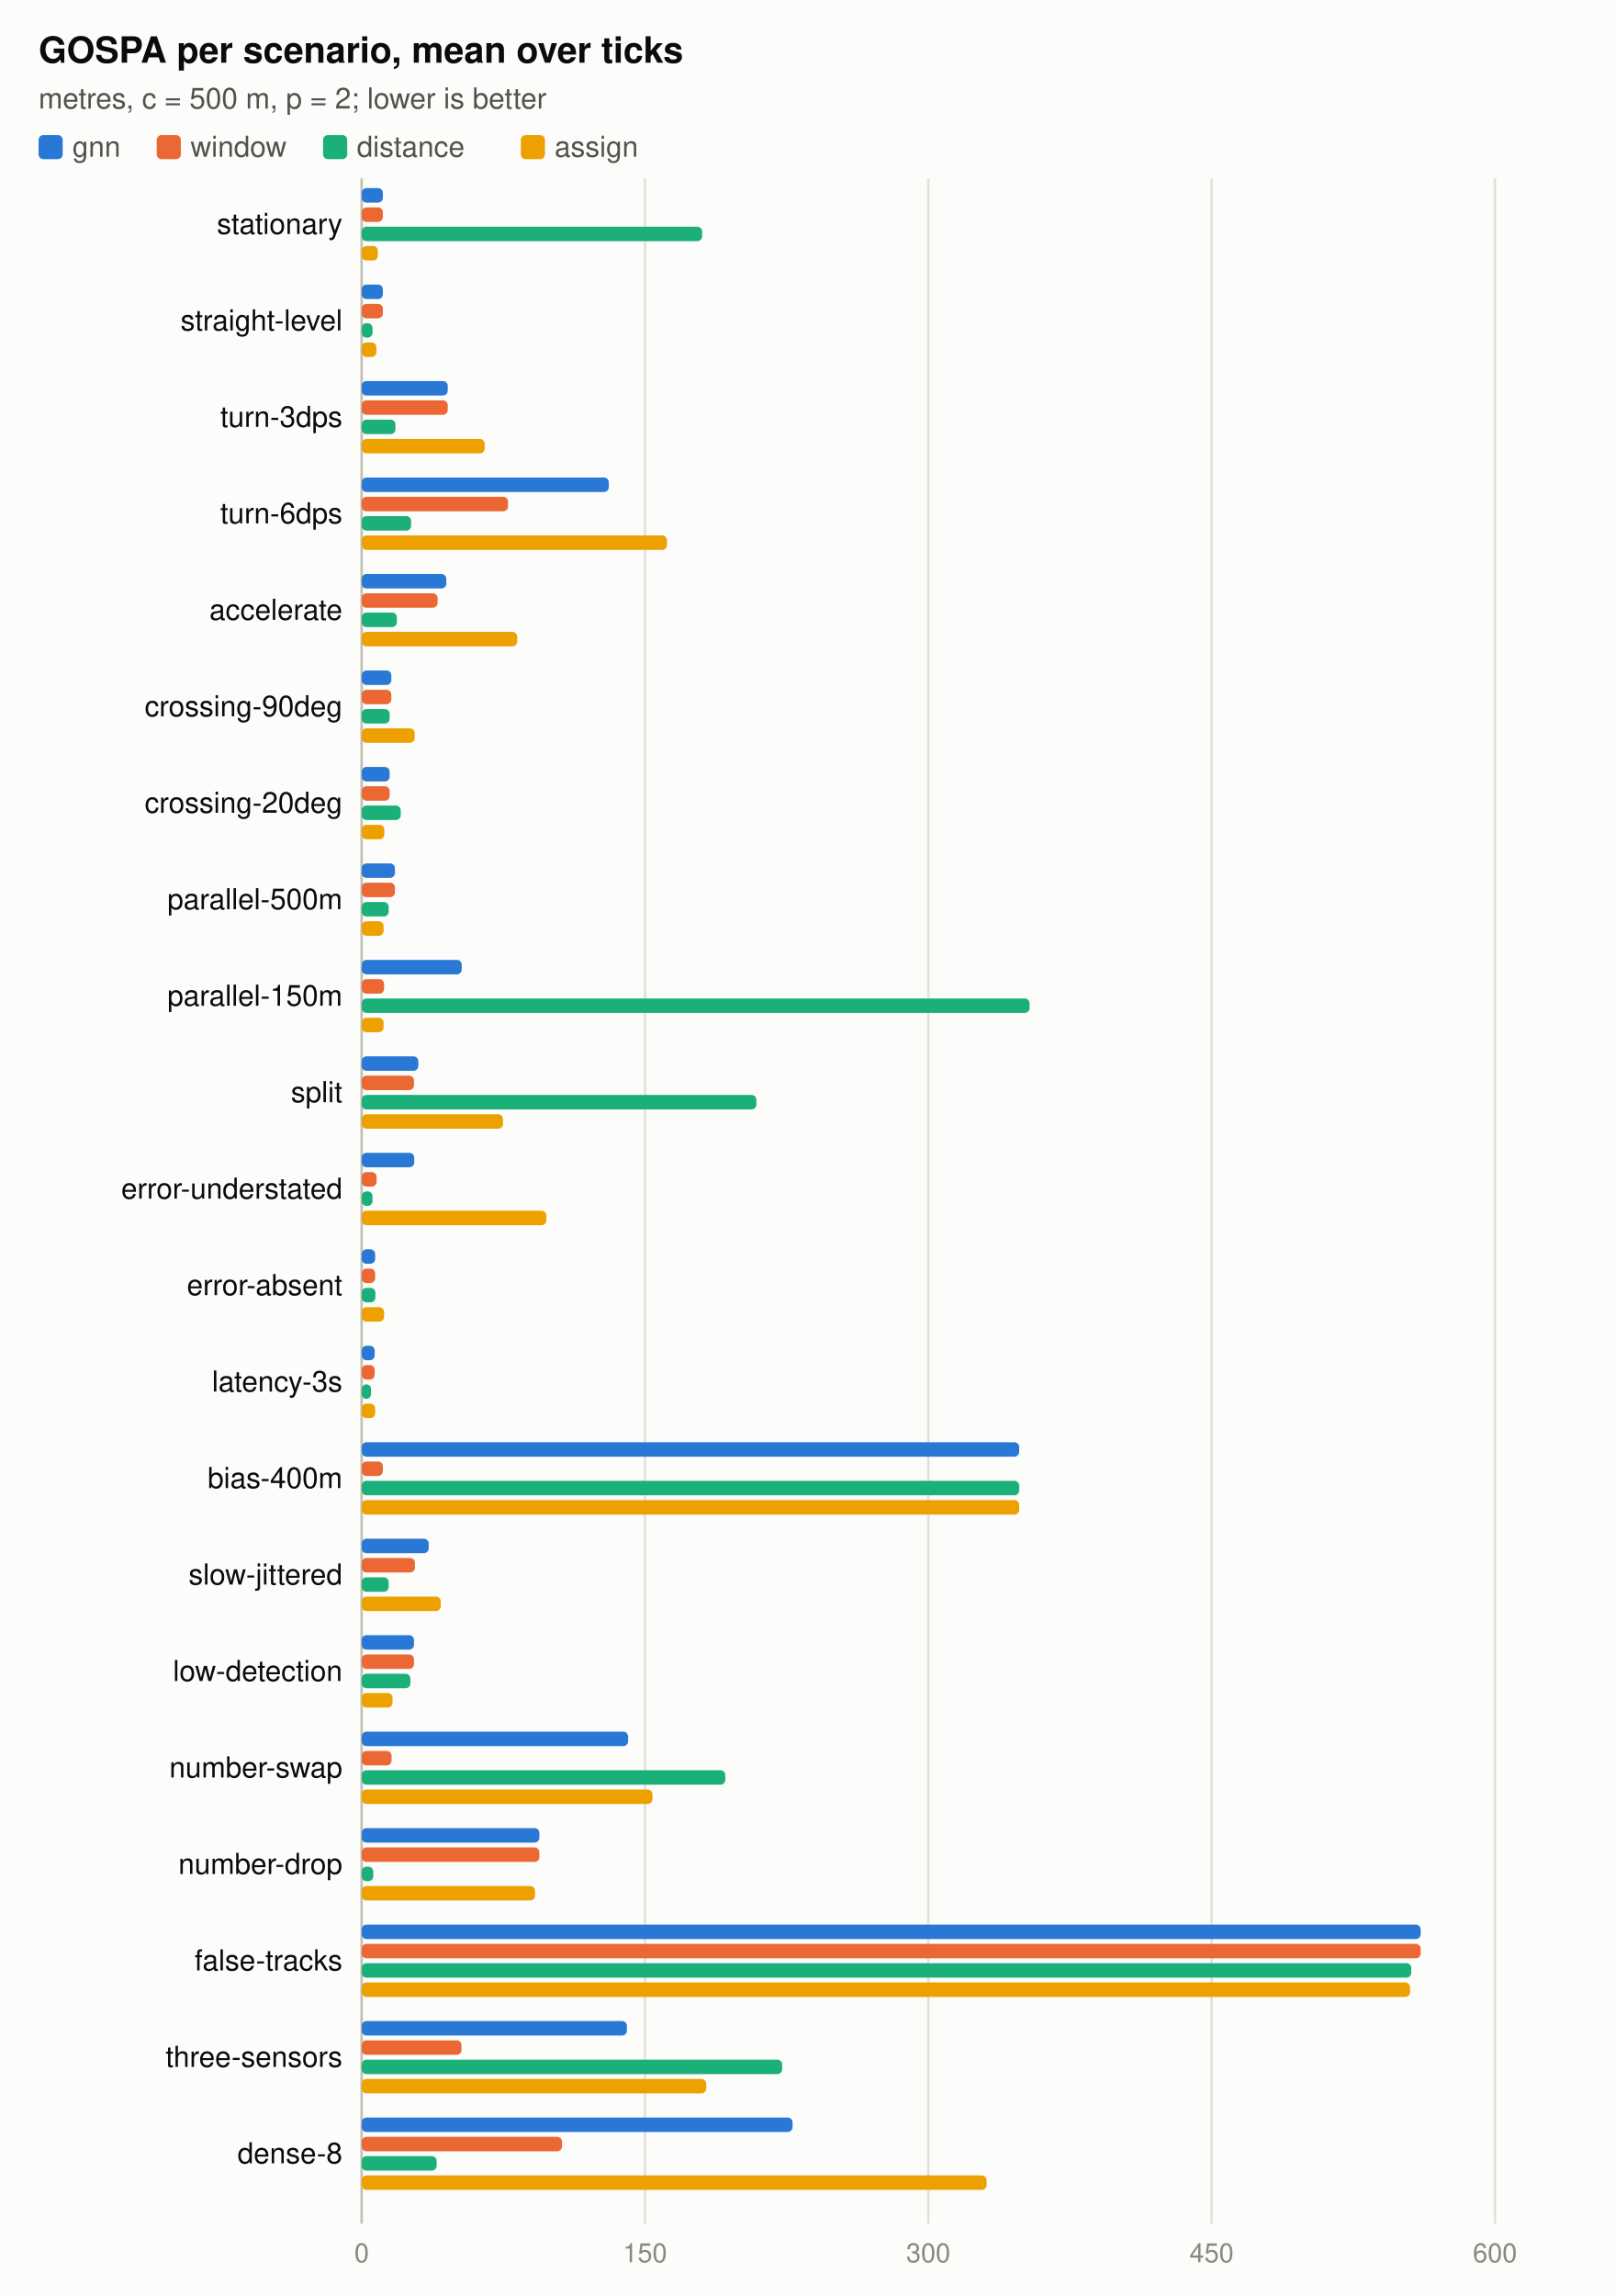
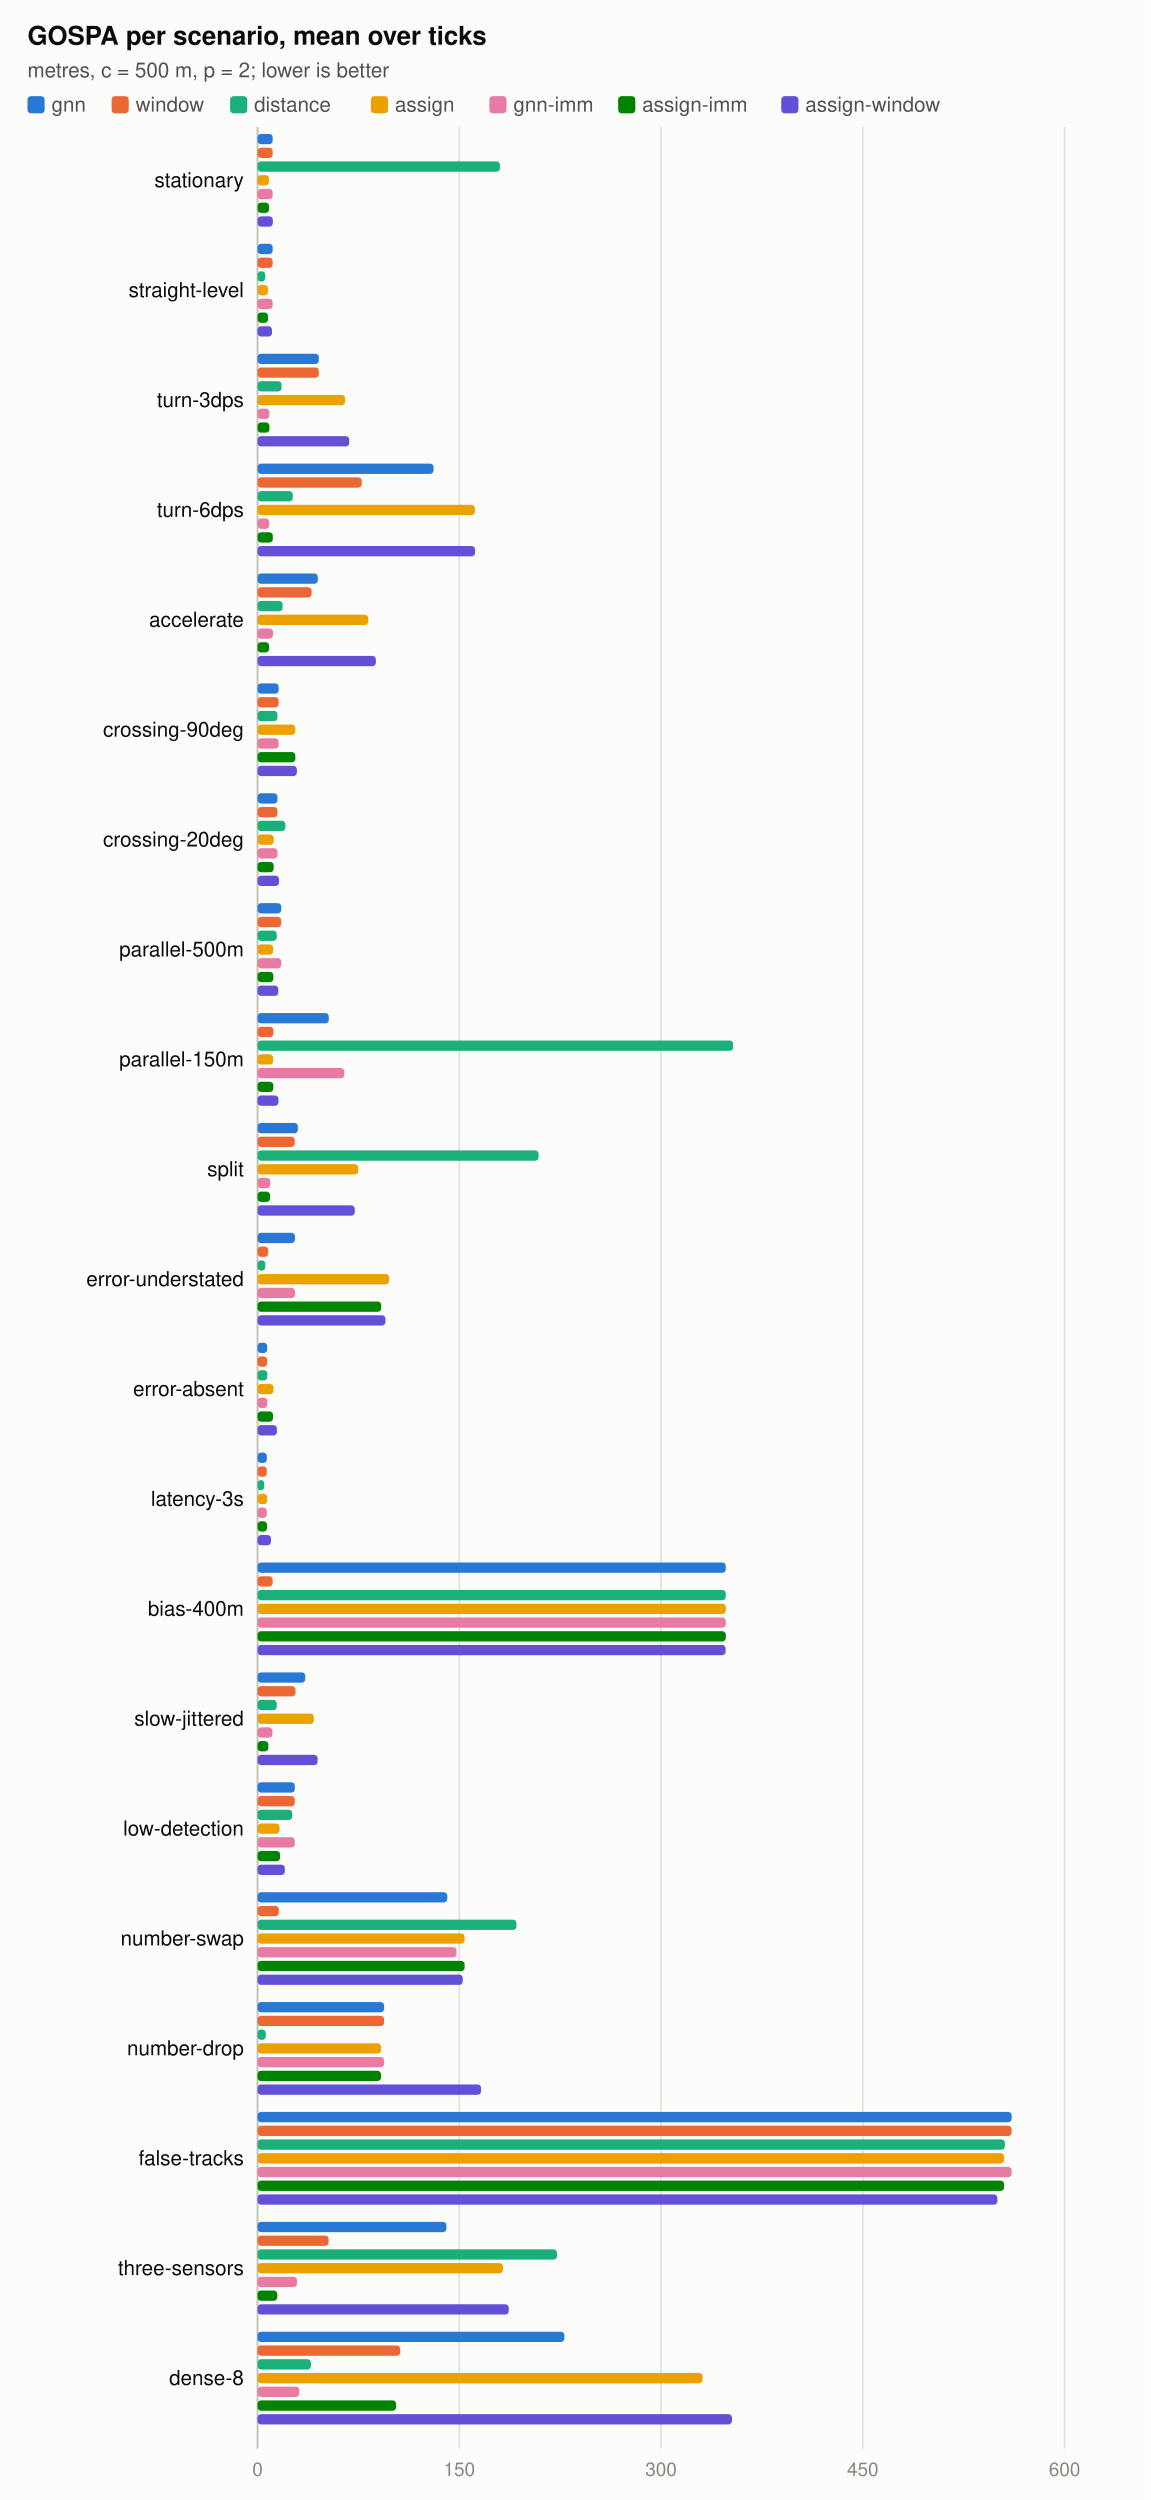
- <svg xmlns="http://www.w3.org/2000/svg" width="670" height="952" viewBox="0 0 670 952" font-family="-apple-system, BlinkMacSystemFont, 'Segoe UI', Helvetica, Arial, sans-serif" role="img" aria-label="GOSPA per scenario, mean over ticks">
+ <svg xmlns="http://www.w3.org/2000/svg" width="670" height="1456" viewBox="0 0 670 1456" font-family="-apple-system, BlinkMacSystemFont, 'Segoe UI', Helvetica, Arial, sans-serif" role="img" aria-label="GOSPA per scenario, mean over ticks">
  <rect width="100%" height="100%" fill="#fcfcfb" />
  <text x="16" y="26" font-size="15" font-weight="600" fill="#0b0b0b">GOSPA per scenario, mean over ticks</text>
  <text x="16" y="45" font-size="12" fill="#52514e">metres, c = 500 m, p = 2; lower is better</text>
  <rect x="16" y="56" width="10" height="10" rx="2" fill="#2a78d6" />
  <text x="30" y="65" font-size="12" fill="#52514e">gnn</text>
  <rect x="65" y="56" width="10" height="10" rx="2" fill="#eb6834" />
  <text x="79" y="65" font-size="12" fill="#52514e">window</text>
  <rect x="134" y="56" width="10" height="10" rx="2" fill="#1baf7a" />
  <text x="148" y="65" font-size="12" fill="#52514e">distance</text>
  <rect x="216" y="56" width="10" height="10" rx="2" fill="#eda100" />
  <text x="230" y="65" font-size="12" fill="#52514e">assign</text>
-   <line x1="150.0" y1="74" x2="150.0" y2="922" stroke="#e1e0d9" stroke-width="1" />
-   <text x="150.0" y="938" font-size="11" text-anchor="middle" fill="#898781">0</text>
-   <line x1="267.5" y1="74" x2="267.5" y2="922" stroke="#e1e0d9" stroke-width="1" />
-   <text x="267.5" y="938" font-size="11" text-anchor="middle" fill="#898781">150</text>
-   <line x1="385.0" y1="74" x2="385.0" y2="922" stroke="#e1e0d9" stroke-width="1" />
-   <text x="385.0" y="938" font-size="11" text-anchor="middle" fill="#898781">300</text>
-   <line x1="502.5" y1="74" x2="502.5" y2="922" stroke="#e1e0d9" stroke-width="1" />
-   <text x="502.5" y="938" font-size="11" text-anchor="middle" fill="#898781">450</text>
-   <line x1="620.0" y1="74" x2="620.0" y2="922" stroke="#e1e0d9" stroke-width="1" />
-   <text x="620.0" y="938" font-size="11" text-anchor="middle" fill="#898781">600</text>
-   <line x1="150" y1="74" x2="150" y2="922" stroke="#c3c2b7" stroke-width="1" />
-   <text x="142" y="97.0" font-size="12" text-anchor="end" fill="#0b0b0b">stationary</text>
+   <rect x="285" y="56" width="10" height="10" rx="2" fill="#e87ba4" />
+   <text x="299" y="65" font-size="12" fill="#52514e">gnn-imm</text>
+   <rect x="360" y="56" width="10" height="10" rx="2" fill="#008300" />
+   <text x="374" y="65" font-size="12" fill="#52514e">assign-imm</text>
+   <rect x="455" y="56" width="10" height="10" rx="2" fill="#6250d6" />
+   <text x="469" y="65" font-size="12" fill="#52514e">assign-window</text>
+   <line x1="150.0" y1="74" x2="150.0" y2="1426" stroke="#e1e0d9" stroke-width="1" />
+   <text x="150.0" y="1442" font-size="11" text-anchor="middle" fill="#898781">0</text>
+   <line x1="267.5" y1="74" x2="267.5" y2="1426" stroke="#e1e0d9" stroke-width="1" />
+   <text x="267.5" y="1442" font-size="11" text-anchor="middle" fill="#898781">150</text>
+   <line x1="385.0" y1="74" x2="385.0" y2="1426" stroke="#e1e0d9" stroke-width="1" />
+   <text x="385.0" y="1442" font-size="11" text-anchor="middle" fill="#898781">300</text>
+   <line x1="502.5" y1="74" x2="502.5" y2="1426" stroke="#e1e0d9" stroke-width="1" />
+   <text x="502.5" y="1442" font-size="11" text-anchor="middle" fill="#898781">450</text>
+   <line x1="620.0" y1="74" x2="620.0" y2="1426" stroke="#e1e0d9" stroke-width="1" />
+   <text x="620.0" y="1442" font-size="11" text-anchor="middle" fill="#898781">600</text>
+   <line x1="150" y1="74" x2="150" y2="1426" stroke="#c3c2b7" stroke-width="1" />
+   <text x="142" y="109.0" font-size="12" text-anchor="end" fill="#0b0b0b">stationary</text>
  <rect x="150" y="78" width="8.8" height="6" rx="2" fill="#2a78d6" />
  <rect x="150" y="86" width="8.8" height="6" rx="2" fill="#eb6834" />
  <rect x="150" y="94" width="141.2" height="6" rx="2" fill="#1baf7a" />
  <rect x="150" y="102" width="6.7" height="6" rx="2" fill="#eda100" />
-   <text x="142" y="137.0" font-size="12" text-anchor="end" fill="#0b0b0b">straight-level</text>
-   <rect x="150" y="118" width="8.8" height="6" rx="2" fill="#2a78d6" />
-   <rect x="150" y="126" width="8.8" height="6" rx="2" fill="#eb6834" />
-   <rect x="150" y="134" width="4.5" height="6" rx="2" fill="#1baf7a" />
-   <rect x="150" y="142" width="6.1" height="6" rx="2" fill="#eda100" />
-   <text x="142" y="177.0" font-size="12" text-anchor="end" fill="#0b0b0b">turn-3dps</text>
-   <rect x="150" y="158" width="35.7" height="6" rx="2" fill="#2a78d6" />
-   <rect x="150" y="166" width="35.7" height="6" rx="2" fill="#eb6834" />
-   <rect x="150" y="174" width="14.0" height="6" rx="2" fill="#1baf7a" />
-   <rect x="150" y="182" width="51.0" height="6" rx="2" fill="#eda100" />
-   <text x="142" y="217.0" font-size="12" text-anchor="end" fill="#0b0b0b">turn-6dps</text>
-   <rect x="150" y="198" width="102.5" height="6" rx="2" fill="#2a78d6" />
-   <rect x="150" y="206" width="60.7" height="6" rx="2" fill="#eb6834" />
-   <rect x="150" y="214" width="20.5" height="6" rx="2" fill="#1baf7a" />
-   <rect x="150" y="222" width="126.6" height="6" rx="2" fill="#eda100" />
-   <text x="142" y="257.0" font-size="12" text-anchor="end" fill="#0b0b0b">accelerate</text>
-   <rect x="150" y="238" width="35.1" height="6" rx="2" fill="#2a78d6" />
-   <rect x="150" y="246" width="31.5" height="6" rx="2" fill="#eb6834" />
-   <rect x="150" y="254" width="14.6" height="6" rx="2" fill="#1baf7a" />
-   <rect x="150" y="262" width="64.5" height="6" rx="2" fill="#eda100" />
-   <text x="142" y="297.0" font-size="12" text-anchor="end" fill="#0b0b0b">crossing-90deg</text>
-   <rect x="150" y="278" width="12.3" height="6" rx="2" fill="#2a78d6" />
-   <rect x="150" y="286" width="12.3" height="6" rx="2" fill="#eb6834" />
-   <rect x="150" y="294" width="11.6" height="6" rx="2" fill="#1baf7a" />
-   <rect x="150" y="302" width="22.0" height="6" rx="2" fill="#eda100" />
-   <text x="142" y="337.0" font-size="12" text-anchor="end" fill="#0b0b0b">crossing-20deg</text>
-   <rect x="150" y="318" width="11.6" height="6" rx="2" fill="#2a78d6" />
-   <rect x="150" y="326" width="11.6" height="6" rx="2" fill="#eb6834" />
-   <rect x="150" y="334" width="16.2" height="6" rx="2" fill="#1baf7a" />
-   <rect x="150" y="342" width="9.4" height="6" rx="2" fill="#eda100" />
-   <text x="142" y="377.0" font-size="12" text-anchor="end" fill="#0b0b0b">parallel-500m</text>
-   <rect x="150" y="358" width="13.8" height="6" rx="2" fill="#2a78d6" />
-   <rect x="150" y="366" width="13.8" height="6" rx="2" fill="#eb6834" />
-   <rect x="150" y="374" width="11.2" height="6" rx="2" fill="#1baf7a" />
-   <rect x="150" y="382" width="9.1" height="6" rx="2" fill="#eda100" />
-   <text x="142" y="417.0" font-size="12" text-anchor="end" fill="#0b0b0b">parallel-150m</text>
-   <rect x="150" y="398" width="41.5" height="6" rx="2" fill="#2a78d6" />
-   <rect x="150" y="406" width="9.3" height="6" rx="2" fill="#eb6834" />
-   <rect x="150" y="414" width="277.0" height="6" rx="2" fill="#1baf7a" />
-   <rect x="150" y="422" width="9.1" height="6" rx="2" fill="#eda100" />
-   <text x="142" y="457.0" font-size="12" text-anchor="end" fill="#0b0b0b">split</text>
-   <rect x="150" y="438" width="23.5" height="6" rx="2" fill="#2a78d6" />
-   <rect x="150" y="446" width="21.7" height="6" rx="2" fill="#eb6834" />
-   <rect x="150" y="454" width="163.7" height="6" rx="2" fill="#1baf7a" />
-   <rect x="150" y="462" width="58.6" height="6" rx="2" fill="#eda100" />
-   <text x="142" y="497.0" font-size="12" text-anchor="end" fill="#0b0b0b">error-understated</text>
-   <rect x="150" y="478" width="21.8" height="6" rx="2" fill="#2a78d6" />
-   <rect x="150" y="486" width="6.2" height="6" rx="2" fill="#eb6834" />
-   <rect x="150" y="494" width="4.5" height="6" rx="2" fill="#1baf7a" />
-   <rect x="150" y="502" width="76.6" height="6" rx="2" fill="#eda100" />
-   <text x="142" y="537.0" font-size="12" text-anchor="end" fill="#0b0b0b">error-absent</text>
-   <rect x="150" y="518" width="5.6" height="6" rx="2" fill="#2a78d6" />
-   <rect x="150" y="526" width="5.6" height="6" rx="2" fill="#eb6834" />
-   <rect x="150" y="534" width="5.7" height="6" rx="2" fill="#1baf7a" />
-   <rect x="150" y="542" width="9.3" height="6" rx="2" fill="#eda100" />
-   <text x="142" y="577.0" font-size="12" text-anchor="end" fill="#0b0b0b">latency-3s</text>
-   <rect x="150" y="558" width="5.4" height="6" rx="2" fill="#2a78d6" />
-   <rect x="150" y="566" width="5.4" height="6" rx="2" fill="#eb6834" />
-   <rect x="150" y="574" width="3.9" height="6" rx="2" fill="#1baf7a" />
-   <rect x="150" y="582" width="5.6" height="6" rx="2" fill="#eda100" />
-   <text x="142" y="617.0" font-size="12" text-anchor="end" fill="#0b0b0b">bias-400m</text>
-   <rect x="150" y="598" width="272.7" height="6" rx="2" fill="#2a78d6" />
-   <rect x="150" y="606" width="8.8" height="6" rx="2" fill="#eb6834" />
-   <rect x="150" y="614" width="272.7" height="6" rx="2" fill="#1baf7a" />
-   <rect x="150" y="622" width="272.7" height="6" rx="2" fill="#eda100" />
-   <text x="142" y="657.0" font-size="12" text-anchor="end" fill="#0b0b0b">slow-jittered</text>
-   <rect x="150" y="638" width="27.8" height="6" rx="2" fill="#2a78d6" />
-   <rect x="150" y="646" width="22.1" height="6" rx="2" fill="#eb6834" />
-   <rect x="150" y="654" width="11.2" height="6" rx="2" fill="#1baf7a" />
-   <rect x="150" y="662" width="32.8" height="6" rx="2" fill="#eda100" />
-   <text x="142" y="697.0" font-size="12" text-anchor="end" fill="#0b0b0b">low-detection</text>
-   <rect x="150" y="678" width="21.7" height="6" rx="2" fill="#2a78d6" />
-   <rect x="150" y="686" width="21.7" height="6" rx="2" fill="#eb6834" />
-   <rect x="150" y="694" width="20.2" height="6" rx="2" fill="#1baf7a" />
-   <rect x="150" y="702" width="12.8" height="6" rx="2" fill="#eda100" />
-   <text x="142" y="737.0" font-size="12" text-anchor="end" fill="#0b0b0b">number-swap</text>
-   <rect x="150" y="718" width="110.5" height="6" rx="2" fill="#2a78d6" />
-   <rect x="150" y="726" width="12.4" height="6" rx="2" fill="#eb6834" />
-   <rect x="150" y="734" width="150.8" height="6" rx="2" fill="#1baf7a" />
-   <rect x="150" y="742" width="120.6" height="6" rx="2" fill="#eda100" />
-   <text x="142" y="777.0" font-size="12" text-anchor="end" fill="#0b0b0b">number-drop</text>
-   <rect x="150" y="758" width="73.7" height="6" rx="2" fill="#2a78d6" />
-   <rect x="150" y="766" width="73.7" height="6" rx="2" fill="#eb6834" />
-   <rect x="150" y="774" width="4.8" height="6" rx="2" fill="#1baf7a" />
-   <rect x="150" y="782" width="71.9" height="6" rx="2" fill="#eda100" />
-   <text x="142" y="817.0" font-size="12" text-anchor="end" fill="#0b0b0b">false-tracks</text>
-   <rect x="150" y="798" width="439.2" height="6" rx="2" fill="#2a78d6" />
-   <rect x="150" y="806" width="439.2" height="6" rx="2" fill="#eb6834" />
-   <rect x="150" y="814" width="435.3" height="6" rx="2" fill="#1baf7a" />
-   <rect x="150" y="822" width="434.8" height="6" rx="2" fill="#eda100" />
-   <text x="142" y="857.0" font-size="12" text-anchor="end" fill="#0b0b0b">three-sensors</text>
-   <rect x="150" y="838" width="110.0" height="6" rx="2" fill="#2a78d6" />
-   <rect x="150" y="846" width="41.4" height="6" rx="2" fill="#eb6834" />
-   <rect x="150" y="854" width="174.4" height="6" rx="2" fill="#1baf7a" />
-   <rect x="150" y="862" width="142.9" height="6" rx="2" fill="#eda100" />
-   <text x="142" y="897.0" font-size="12" text-anchor="end" fill="#0b0b0b">dense-8</text>
-   <rect x="150" y="878" width="178.7" height="6" rx="2" fill="#2a78d6" />
-   <rect x="150" y="886" width="83.1" height="6" rx="2" fill="#eb6834" />
-   <rect x="150" y="894" width="31.1" height="6" rx="2" fill="#1baf7a" />
-   <rect x="150" y="902" width="259.2" height="6" rx="2" fill="#eda100" />
+   <rect x="150" y="110" width="8.8" height="6" rx="2" fill="#e87ba4" />
+   <rect x="150" y="118" width="6.7" height="6" rx="2" fill="#008300" />
+   <rect x="150" y="126" width="8.9" height="6" rx="2" fill="#6250d6" />
+   <text x="142" y="173.0" font-size="12" text-anchor="end" fill="#0b0b0b">straight-level</text>
+   <rect x="150" y="142" width="8.8" height="6" rx="2" fill="#2a78d6" />
+   <rect x="150" y="150" width="8.8" height="6" rx="2" fill="#eb6834" />
+   <rect x="150" y="158" width="4.5" height="6" rx="2" fill="#1baf7a" />
+   <rect x="150" y="166" width="6.1" height="6" rx="2" fill="#eda100" />
+   <rect x="150" y="174" width="8.8" height="6" rx="2" fill="#e87ba4" />
+   <rect x="150" y="182" width="6.1" height="6" rx="2" fill="#008300" />
+   <rect x="150" y="190" width="8.4" height="6" rx="2" fill="#6250d6" />
+   <text x="142" y="237.0" font-size="12" text-anchor="end" fill="#0b0b0b">turn-3dps</text>
+   <rect x="150" y="206" width="35.7" height="6" rx="2" fill="#2a78d6" />
+   <rect x="150" y="214" width="35.7" height="6" rx="2" fill="#eb6834" />
+   <rect x="150" y="222" width="14.0" height="6" rx="2" fill="#1baf7a" />
+   <rect x="150" y="230" width="51.0" height="6" rx="2" fill="#eda100" />
+   <rect x="150" y="238" width="6.9" height="6" rx="2" fill="#e87ba4" />
+   <rect x="150" y="246" width="6.9" height="6" rx="2" fill="#008300" />
+   <rect x="150" y="254" width="53.4" height="6" rx="2" fill="#6250d6" />
+   <text x="142" y="301.0" font-size="12" text-anchor="end" fill="#0b0b0b">turn-6dps</text>
+   <rect x="150" y="270" width="102.5" height="6" rx="2" fill="#2a78d6" />
+   <rect x="150" y="278" width="60.7" height="6" rx="2" fill="#eb6834" />
+   <rect x="150" y="286" width="20.5" height="6" rx="2" fill="#1baf7a" />
+   <rect x="150" y="294" width="126.6" height="6" rx="2" fill="#eda100" />
+   <rect x="150" y="302" width="6.8" height="6" rx="2" fill="#e87ba4" />
+   <rect x="150" y="310" width="8.9" height="6" rx="2" fill="#008300" />
+   <rect x="150" y="318" width="126.7" height="6" rx="2" fill="#6250d6" />
+   <text x="142" y="365.0" font-size="12" text-anchor="end" fill="#0b0b0b">accelerate</text>
+   <rect x="150" y="334" width="35.1" height="6" rx="2" fill="#2a78d6" />
+   <rect x="150" y="342" width="31.5" height="6" rx="2" fill="#eb6834" />
+   <rect x="150" y="350" width="14.6" height="6" rx="2" fill="#1baf7a" />
+   <rect x="150" y="358" width="64.5" height="6" rx="2" fill="#eda100" />
+   <rect x="150" y="366" width="9.0" height="6" rx="2" fill="#e87ba4" />
+   <rect x="150" y="374" width="6.7" height="6" rx="2" fill="#008300" />
+   <rect x="150" y="382" width="68.9" height="6" rx="2" fill="#6250d6" />
+   <text x="142" y="429.0" font-size="12" text-anchor="end" fill="#0b0b0b">crossing-90deg</text>
+   <rect x="150" y="398" width="12.3" height="6" rx="2" fill="#2a78d6" />
+   <rect x="150" y="406" width="12.3" height="6" rx="2" fill="#eb6834" />
+   <rect x="150" y="414" width="11.6" height="6" rx="2" fill="#1baf7a" />
+   <rect x="150" y="422" width="22.0" height="6" rx="2" fill="#eda100" />
+   <rect x="150" y="430" width="12.3" height="6" rx="2" fill="#e87ba4" />
+   <rect x="150" y="438" width="22.0" height="6" rx="2" fill="#008300" />
+   <rect x="150" y="446" width="22.9" height="6" rx="2" fill="#6250d6" />
+   <text x="142" y="493.0" font-size="12" text-anchor="end" fill="#0b0b0b">crossing-20deg</text>
+   <rect x="150" y="462" width="11.6" height="6" rx="2" fill="#2a78d6" />
+   <rect x="150" y="470" width="11.6" height="6" rx="2" fill="#eb6834" />
+   <rect x="150" y="478" width="16.2" height="6" rx="2" fill="#1baf7a" />
+   <rect x="150" y="486" width="9.4" height="6" rx="2" fill="#eda100" />
+   <rect x="150" y="494" width="11.6" height="6" rx="2" fill="#e87ba4" />
+   <rect x="150" y="502" width="9.4" height="6" rx="2" fill="#008300" />
+   <rect x="150" y="510" width="12.5" height="6" rx="2" fill="#6250d6" />
+   <text x="142" y="557.0" font-size="12" text-anchor="end" fill="#0b0b0b">parallel-500m</text>
+   <rect x="150" y="526" width="13.8" height="6" rx="2" fill="#2a78d6" />
+   <rect x="150" y="534" width="13.8" height="6" rx="2" fill="#eb6834" />
+   <rect x="150" y="542" width="11.2" height="6" rx="2" fill="#1baf7a" />
+   <rect x="150" y="550" width="9.1" height="6" rx="2" fill="#eda100" />
+   <rect x="150" y="558" width="13.8" height="6" rx="2" fill="#e87ba4" />
+   <rect x="150" y="566" width="9.2" height="6" rx="2" fill="#008300" />
+   <rect x="150" y="574" width="12.1" height="6" rx="2" fill="#6250d6" />
+   <text x="142" y="621.0" font-size="12" text-anchor="end" fill="#0b0b0b">parallel-150m</text>
+   <rect x="150" y="590" width="41.5" height="6" rx="2" fill="#2a78d6" />
+   <rect x="150" y="598" width="9.3" height="6" rx="2" fill="#eb6834" />
+   <rect x="150" y="606" width="277.0" height="6" rx="2" fill="#1baf7a" />
+   <rect x="150" y="614" width="9.1" height="6" rx="2" fill="#eda100" />
+   <rect x="150" y="622" width="50.5" height="6" rx="2" fill="#e87ba4" />
+   <rect x="150" y="630" width="9.2" height="6" rx="2" fill="#008300" />
+   <rect x="150" y="638" width="12.2" height="6" rx="2" fill="#6250d6" />
+   <text x="142" y="685.0" font-size="12" text-anchor="end" fill="#0b0b0b">split</text>
+   <rect x="150" y="654" width="23.5" height="6" rx="2" fill="#2a78d6" />
+   <rect x="150" y="662" width="21.7" height="6" rx="2" fill="#eb6834" />
+   <rect x="150" y="670" width="163.7" height="6" rx="2" fill="#1baf7a" />
+   <rect x="150" y="678" width="58.6" height="6" rx="2" fill="#eda100" />
+   <rect x="150" y="686" width="7.4" height="6" rx="2" fill="#e87ba4" />
+   <rect x="150" y="694" width="7.3" height="6" rx="2" fill="#008300" />
+   <rect x="150" y="702" width="56.6" height="6" rx="2" fill="#6250d6" />
+   <text x="142" y="749.0" font-size="12" text-anchor="end" fill="#0b0b0b">error-understated</text>
+   <rect x="150" y="718" width="21.8" height="6" rx="2" fill="#2a78d6" />
+   <rect x="150" y="726" width="6.2" height="6" rx="2" fill="#eb6834" />
+   <rect x="150" y="734" width="4.5" height="6" rx="2" fill="#1baf7a" />
+   <rect x="150" y="742" width="76.6" height="6" rx="2" fill="#eda100" />
+   <rect x="150" y="750" width="21.8" height="6" rx="2" fill="#e87ba4" />
+   <rect x="150" y="758" width="72.0" height="6" rx="2" fill="#008300" />
+   <rect x="150" y="766" width="74.5" height="6" rx="2" fill="#6250d6" />
+   <text x="142" y="813.0" font-size="12" text-anchor="end" fill="#0b0b0b">error-absent</text>
+   <rect x="150" y="782" width="5.6" height="6" rx="2" fill="#2a78d6" />
+   <rect x="150" y="790" width="5.6" height="6" rx="2" fill="#eb6834" />
+   <rect x="150" y="798" width="5.7" height="6" rx="2" fill="#1baf7a" />
+   <rect x="150" y="806" width="9.3" height="6" rx="2" fill="#eda100" />
+   <rect x="150" y="814" width="5.7" height="6" rx="2" fill="#e87ba4" />
+   <rect x="150" y="822" width="9.0" height="6" rx="2" fill="#008300" />
+   <rect x="150" y="830" width="11.3" height="6" rx="2" fill="#6250d6" />
+   <text x="142" y="877.0" font-size="12" text-anchor="end" fill="#0b0b0b">latency-3s</text>
+   <rect x="150" y="846" width="5.4" height="6" rx="2" fill="#2a78d6" />
+   <rect x="150" y="854" width="5.4" height="6" rx="2" fill="#eb6834" />
+   <rect x="150" y="862" width="3.9" height="6" rx="2" fill="#1baf7a" />
+   <rect x="150" y="870" width="5.6" height="6" rx="2" fill="#eda100" />
+   <rect x="150" y="878" width="5.4" height="6" rx="2" fill="#e87ba4" />
+   <rect x="150" y="886" width="5.5" height="6" rx="2" fill="#008300" />
+   <rect x="150" y="894" width="7.8" height="6" rx="2" fill="#6250d6" />
+   <text x="142" y="941.0" font-size="12" text-anchor="end" fill="#0b0b0b">bias-400m</text>
+   <rect x="150" y="910" width="272.7" height="6" rx="2" fill="#2a78d6" />
+   <rect x="150" y="918" width="8.8" height="6" rx="2" fill="#eb6834" />
+   <rect x="150" y="926" width="272.7" height="6" rx="2" fill="#1baf7a" />
+   <rect x="150" y="934" width="272.7" height="6" rx="2" fill="#eda100" />
+   <rect x="150" y="942" width="272.7" height="6" rx="2" fill="#e87ba4" />
+   <rect x="150" y="950" width="272.7" height="6" rx="2" fill="#008300" />
+   <rect x="150" y="958" width="272.6" height="6" rx="2" fill="#6250d6" />
+   <text x="142" y="1005.0" font-size="12" text-anchor="end" fill="#0b0b0b">slow-jittered</text>
+   <rect x="150" y="974" width="27.8" height="6" rx="2" fill="#2a78d6" />
+   <rect x="150" y="982" width="22.1" height="6" rx="2" fill="#eb6834" />
+   <rect x="150" y="990" width="11.2" height="6" rx="2" fill="#1baf7a" />
+   <rect x="150" y="998" width="32.8" height="6" rx="2" fill="#eda100" />
+   <rect x="150" y="1006" width="8.7" height="6" rx="2" fill="#e87ba4" />
+   <rect x="150" y="1014" width="6.3" height="6" rx="2" fill="#008300" />
+   <rect x="150" y="1022" width="35.0" height="6" rx="2" fill="#6250d6" />
+   <text x="142" y="1069.0" font-size="12" text-anchor="end" fill="#0b0b0b">low-detection</text>
+   <rect x="150" y="1038" width="21.7" height="6" rx="2" fill="#2a78d6" />
+   <rect x="150" y="1046" width="21.7" height="6" rx="2" fill="#eb6834" />
+   <rect x="150" y="1054" width="20.2" height="6" rx="2" fill="#1baf7a" />
+   <rect x="150" y="1062" width="12.8" height="6" rx="2" fill="#eda100" />
+   <rect x="150" y="1070" width="21.7" height="6" rx="2" fill="#e87ba4" />
+   <rect x="150" y="1078" width="13.1" height="6" rx="2" fill="#008300" />
+   <rect x="150" y="1086" width="15.9" height="6" rx="2" fill="#6250d6" />
+   <text x="142" y="1133.0" font-size="12" text-anchor="end" fill="#0b0b0b">number-swap</text>
+   <rect x="150" y="1102" width="110.5" height="6" rx="2" fill="#2a78d6" />
+   <rect x="150" y="1110" width="12.4" height="6" rx="2" fill="#eb6834" />
+   <rect x="150" y="1118" width="150.8" height="6" rx="2" fill="#1baf7a" />
+   <rect x="150" y="1126" width="120.6" height="6" rx="2" fill="#eda100" />
+   <rect x="150" y="1134" width="115.9" height="6" rx="2" fill="#e87ba4" />
+   <rect x="150" y="1142" width="120.6" height="6" rx="2" fill="#008300" />
+   <rect x="150" y="1150" width="119.5" height="6" rx="2" fill="#6250d6" />
+   <text x="142" y="1197.0" font-size="12" text-anchor="end" fill="#0b0b0b">number-drop</text>
+   <rect x="150" y="1166" width="73.7" height="6" rx="2" fill="#2a78d6" />
+   <rect x="150" y="1174" width="73.7" height="6" rx="2" fill="#eb6834" />
+   <rect x="150" y="1182" width="4.8" height="6" rx="2" fill="#1baf7a" />
+   <rect x="150" y="1190" width="71.9" height="6" rx="2" fill="#eda100" />
+   <rect x="150" y="1198" width="73.7" height="6" rx="2" fill="#e87ba4" />
+   <rect x="150" y="1206" width="71.9" height="6" rx="2" fill="#008300" />
+   <rect x="150" y="1214" width="130.2" height="6" rx="2" fill="#6250d6" />
+   <text x="142" y="1261.0" font-size="12" text-anchor="end" fill="#0b0b0b">false-tracks</text>
+   <rect x="150" y="1230" width="439.2" height="6" rx="2" fill="#2a78d6" />
+   <rect x="150" y="1238" width="439.2" height="6" rx="2" fill="#eb6834" />
+   <rect x="150" y="1246" width="435.3" height="6" rx="2" fill="#1baf7a" />
+   <rect x="150" y="1254" width="434.8" height="6" rx="2" fill="#eda100" />
+   <rect x="150" y="1262" width="439.2" height="6" rx="2" fill="#e87ba4" />
+   <rect x="150" y="1270" width="434.8" height="6" rx="2" fill="#008300" />
+   <rect x="150" y="1278" width="430.9" height="6" rx="2" fill="#6250d6" />
+   <text x="142" y="1325.0" font-size="12" text-anchor="end" fill="#0b0b0b">three-sensors</text>
+   <rect x="150" y="1294" width="110.0" height="6" rx="2" fill="#2a78d6" />
+   <rect x="150" y="1302" width="41.4" height="6" rx="2" fill="#eb6834" />
+   <rect x="150" y="1310" width="174.4" height="6" rx="2" fill="#1baf7a" />
+   <rect x="150" y="1318" width="142.9" height="6" rx="2" fill="#eda100" />
+   <rect x="150" y="1326" width="23.0" height="6" rx="2" fill="#e87ba4" />
+   <rect x="150" y="1334" width="11.5" height="6" rx="2" fill="#008300" />
+   <rect x="150" y="1342" width="146.3" height="6" rx="2" fill="#6250d6" />
+   <text x="142" y="1389.0" font-size="12" text-anchor="end" fill="#0b0b0b">dense-8</text>
+   <rect x="150" y="1358" width="178.7" height="6" rx="2" fill="#2a78d6" />
+   <rect x="150" y="1366" width="83.1" height="6" rx="2" fill="#eb6834" />
+   <rect x="150" y="1374" width="31.1" height="6" rx="2" fill="#1baf7a" />
+   <rect x="150" y="1382" width="259.2" height="6" rx="2" fill="#eda100" />
+   <rect x="150" y="1390" width="24.3" height="6" rx="2" fill="#e87ba4" />
+   <rect x="150" y="1398" width="80.7" height="6" rx="2" fill="#008300" />
+   <rect x="150" y="1406" width="276.3" height="6" rx="2" fill="#6250d6" />
</svg>
